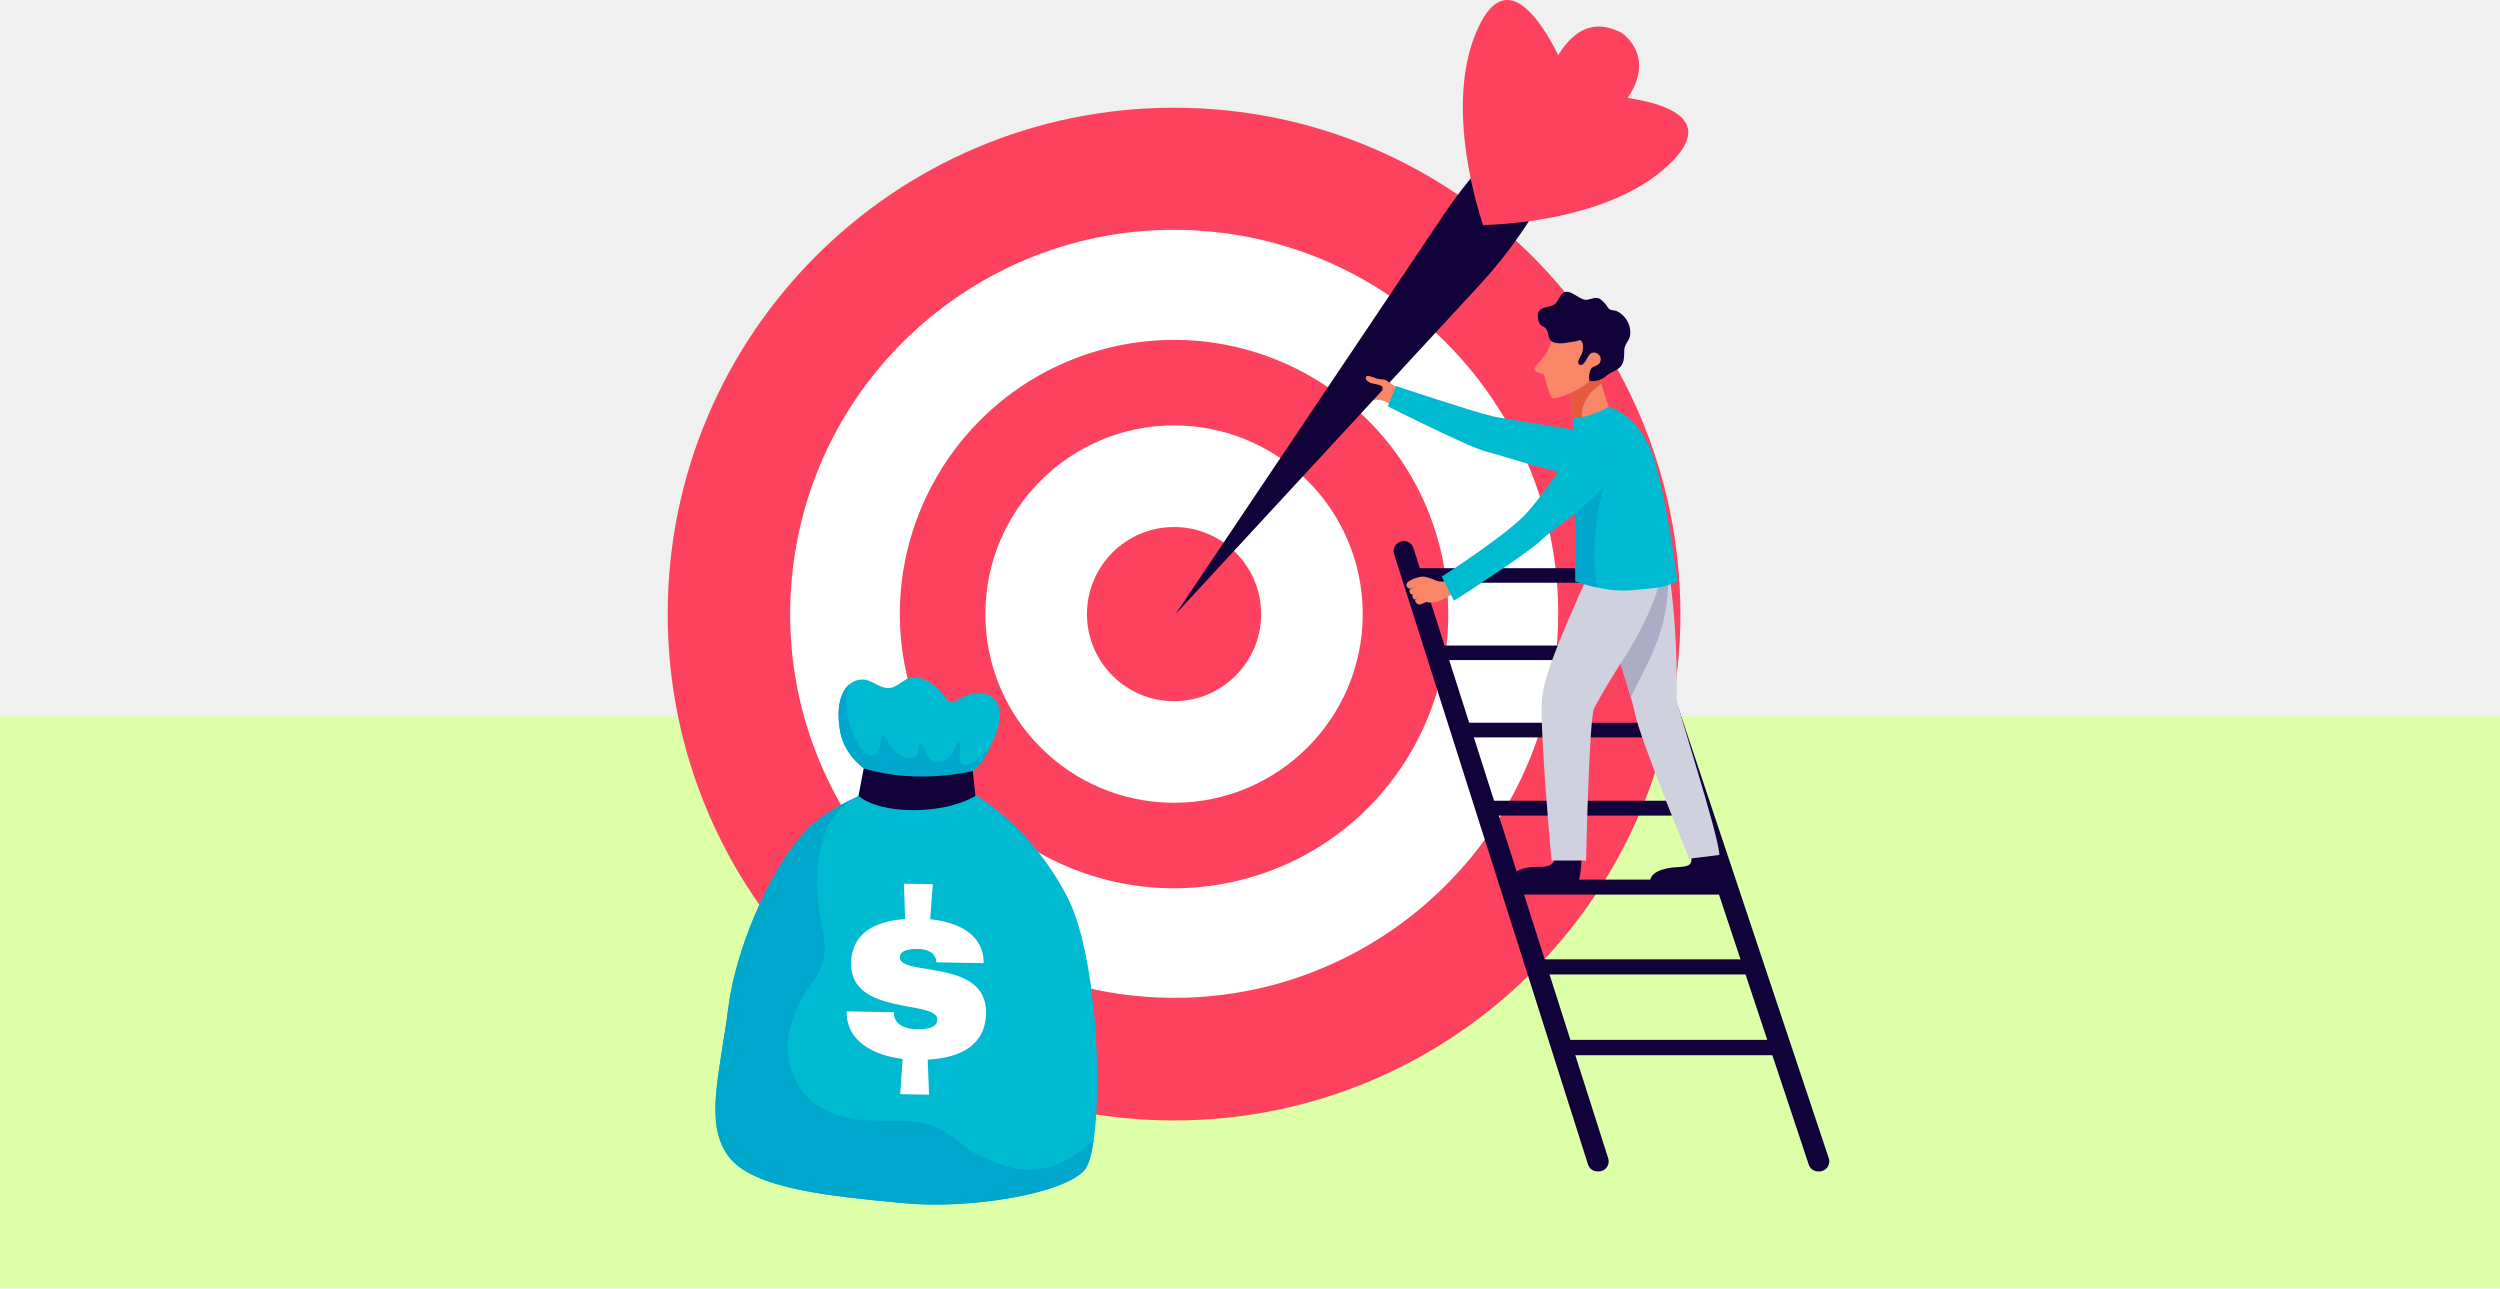
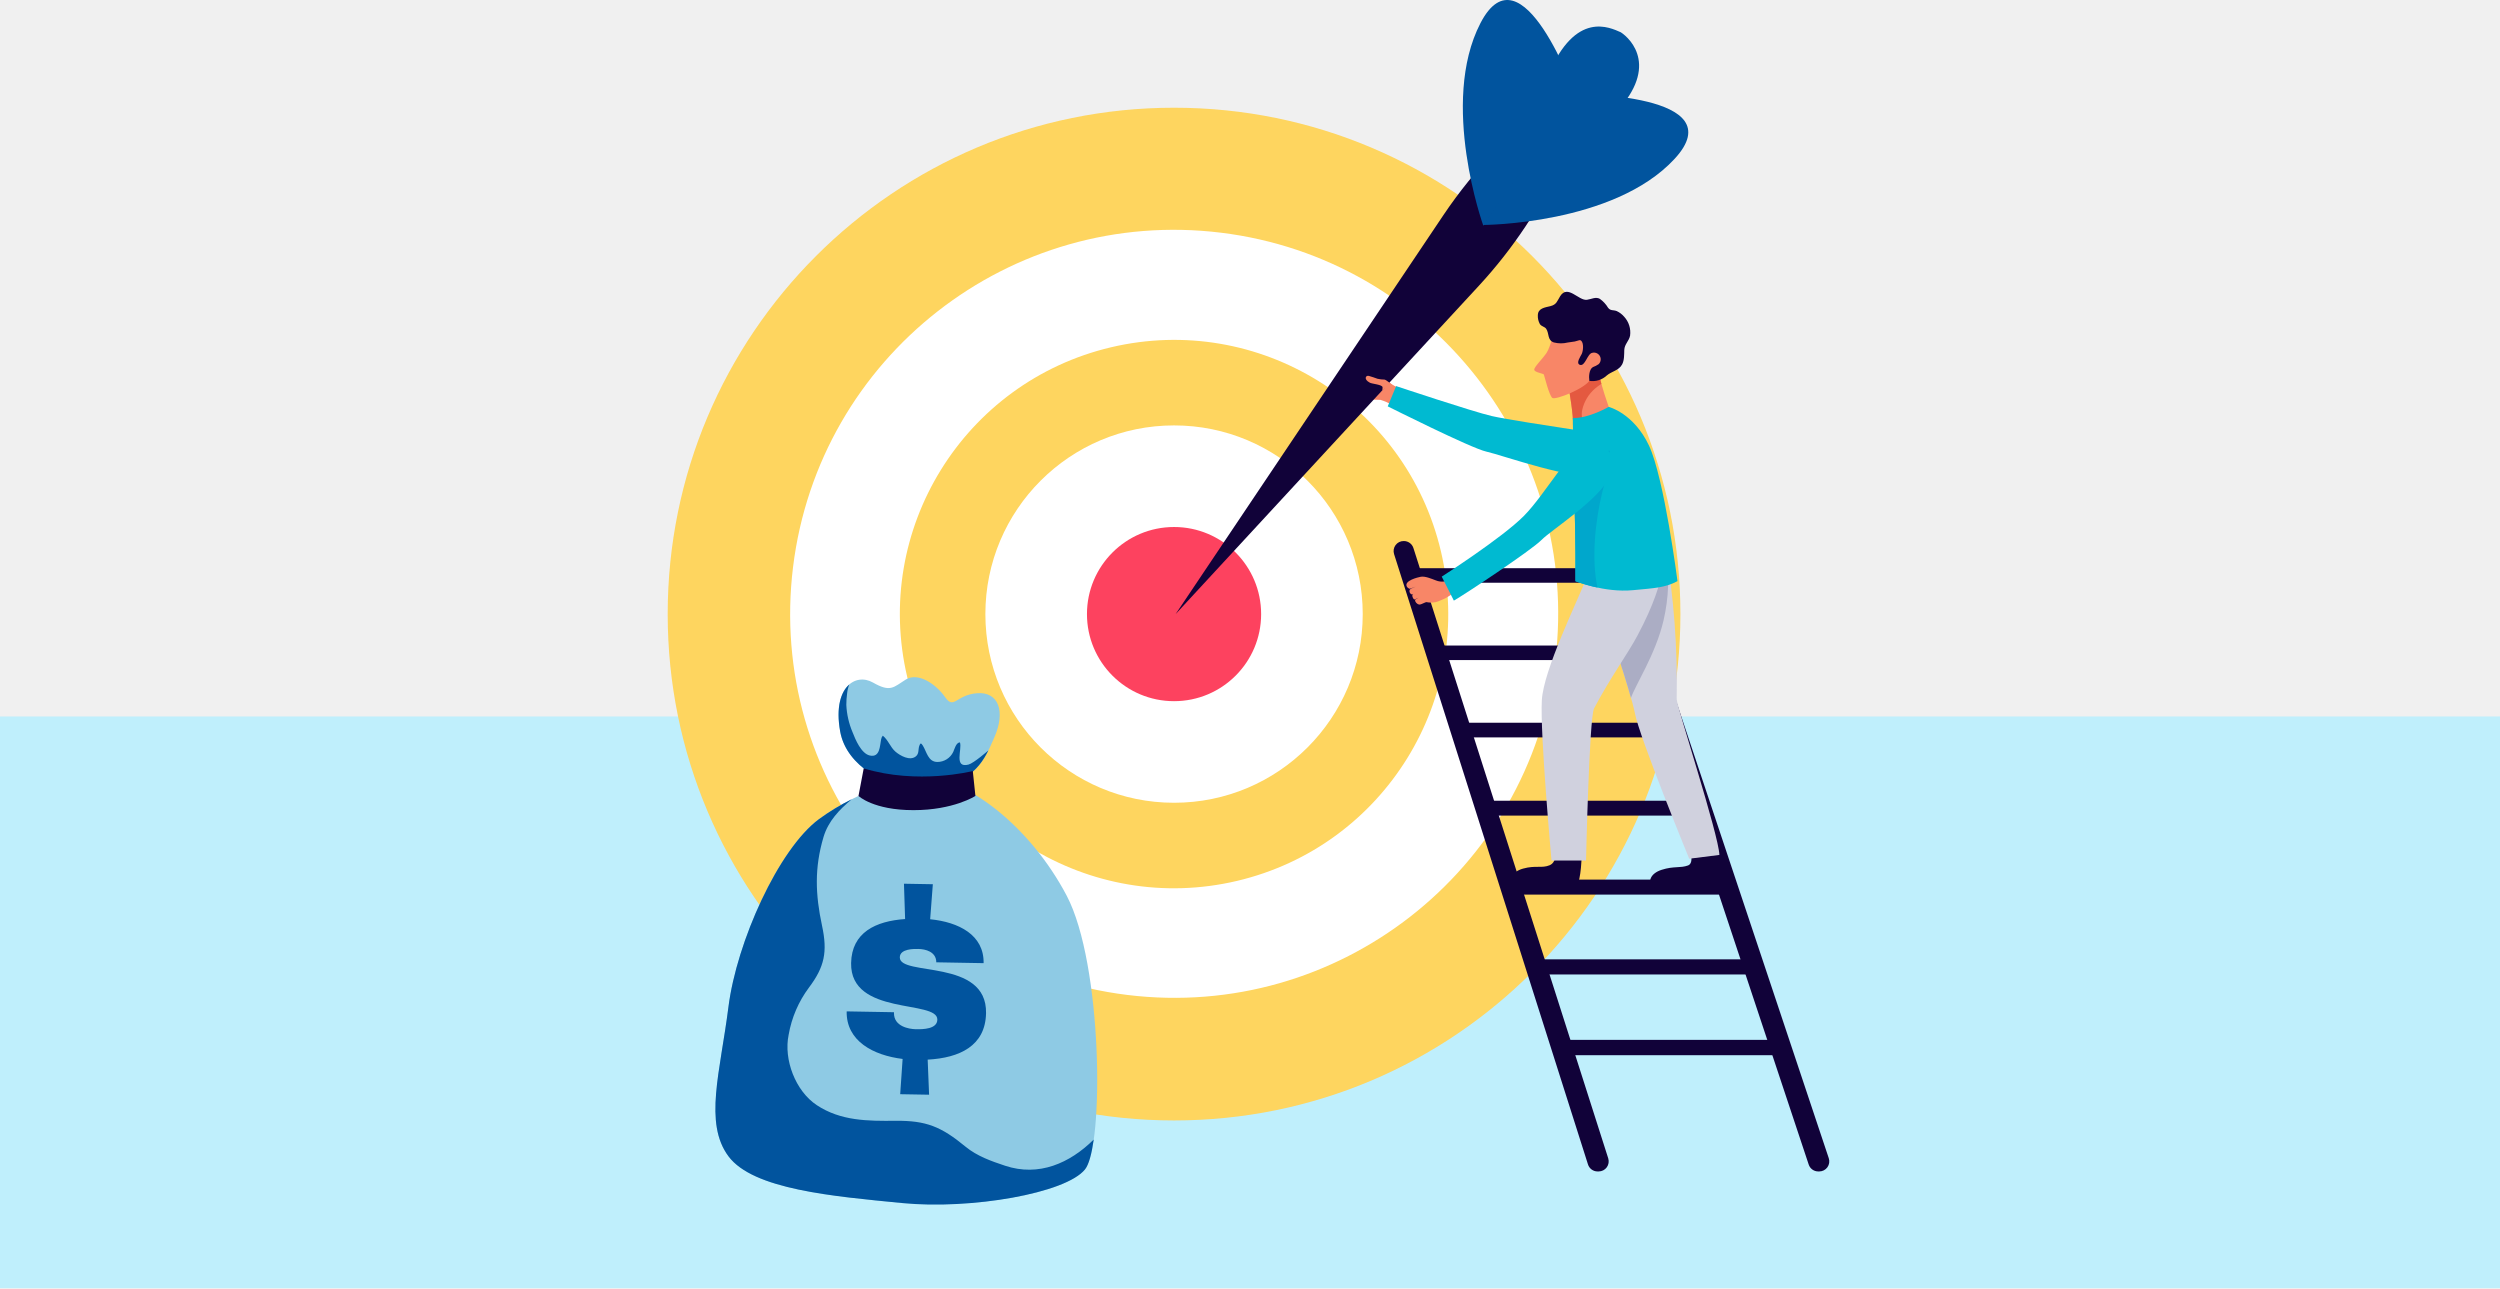
<svg xmlns="http://www.w3.org/2000/svg" width="820" height="422.482" viewBox="0 0 820 422.482">
-   <g id="Grupo_58430" data-name="Grupo 58430" transform="translate(-600 -3653.063)">
-     <rect id="dylan-shaw-UxyWwU6n_ts-unsplash" width="820" height="187.482" transform="translate(600 3888.063)" fill="#ddffa7" />
-     <g id="Grupo_57295" data-name="Grupo 57295" transform="translate(787.883 3521.778)">
+   <g id="Grupo_58571" data-name="Grupo 58571" transform="translate(-600 -3745.063)">
+     <rect id="dylan-shaw-UxyWwU6n_ts-unsplash" width="820" height="187.482" transform="translate(600 3980.063)" fill="#bfeffc" />
+     <g id="Grupo_57295" data-name="Grupo 57295" transform="translate(787.883 3613.778)">
      <g id="Grupo_57283" data-name="Grupo 57283" transform="translate(31.118 166.617)">
-         <circle id="Elipse_4196" data-name="Elipse 4196" cx="166.088" cy="166.088" r="166.088" fill="#fd425f" />
+         <circle id="Elipse_4196" data-name="Elipse 4196" cx="166.088" cy="166.088" r="166.088" fill="#fed55f" />
        <circle id="Elipse_4197" data-name="Elipse 4197" cx="125.889" cy="125.889" r="125.889" transform="matrix(0.122, -0.993, 0.993, 0.122, 25.761, 275.652)" fill="#fff" />
-         <circle id="Elipse_4198" data-name="Elipse 4198" cx="89.92" cy="89.92" r="89.92" transform="translate(57.914 99.233) rotate(-13.283)" fill="#fd425f" />
+         <circle id="Elipse_4198" data-name="Elipse 4198" cx="89.92" cy="89.92" r="89.92" transform="translate(57.914 99.233) rotate(-13.283)" fill="#fed55f" />
        <path id="Trazado_103198" data-name="Trazado 103198" d="M178.635,224.97a61.886,61.886,0,1,1-61.888-61.888A61.886,61.886,0,0,1,178.635,224.97Z" transform="translate(49.339 -58.88)" fill="#fff" />
        <path id="Trazado_103199" data-name="Trazado 103199" d="M119.584,199.239A28.563,28.563,0,1,1,91.02,170.676,28.561,28.561,0,0,1,119.584,199.239Z" transform="translate(75.066 -33.149)" fill="#fd425f" />
      </g>
      <g id="Grupo_57289" data-name="Grupo 57289" transform="translate(254.43 227.002)">
        <path id="Trazado_103200" data-name="Trazado 103200" d="M98.72,164.233s-2.418,5.845-2.3,5.661a17.539,17.539,0,0,0-3.914-1.751,29.668,29.668,0,0,1-4.643-.329,7.675,7.675,0,0,1-2.686-1.382c-.465-.281-1.242-1.176-.549-1.382.61-.184,1.3.658,1.7.821a8.2,8.2,0,0,0,1.79.171s-.522-.241-1.54-.645a18.73,18.73,0,0,1-3.427-1.584c-.347-.351-.263-1.106.689-.926a13.362,13.362,0,0,1,2.4.807c.2.057,2.01.715,2.01.715s-1.567-.6-2.124-.851c-.623-.281-2.343-.957-3.432-1.444-1.049-.47-.816-1.654.149-1.584A23.972,23.972,0,0,1,86.34,162c.382.127,2.045.9,2.045.9s-2-.908-2.326-1.132-2.545-1.058-2.8-1.72a.631.631,0,0,1,.786-.834,11.61,11.61,0,0,1,2.778.948,26.048,26.048,0,0,0,4.327,1.782c.628.022,1.321-.04,1.334-.834l1.08-1.992s.724.351,1.106,2.163C94.871,162.258,96.513,163.509,98.72,164.233Z" transform="translate(-82.006 -132.702)" fill="#f88667" />
        <g id="Grupo_57285" data-name="Grupo 57285" transform="translate(12.865 30.921)">
          <g id="Grupo_57284" data-name="Grupo 57284">
            <path id="Trazado_103201" data-name="Trazado 103201" d="M154.747,184.085a10,10,0,0,0-8.662-9.632c-7.908-1.194-22.6-3.462-27.036-4.485-6.166-1.417-31.354-9.825-31.354-9.825l-2.756,6.648s27.4,13.766,32.333,14.841,30.231,10.054,35.137,7.228A5.135,5.135,0,0,0,154.747,184.085Z" transform="translate(-84.938 -160.143)" fill="#00bad1" />
          </g>
        </g>
        <g id="Grupo_57286" data-name="Grupo 57286" transform="translate(14.788 81.741)">
          <path id="Trazado_103202" data-name="Trazado 103202" d="M161.579,184.3l-1.588-4.762H88.829l1.517,4.762Z" transform="translate(-73.678 -145.254)" fill="#110239" />
          <path id="Trazado_103203" data-name="Trazado 103203" d="M163.812,190.119l-1.605-4.814H90.666l1.533,4.814Z" transform="translate(-67.453 -125.706)" fill="#110239" />
          <path id="Trazado_103204" data-name="Trazado 103204" d="M159.139,178.518l-1.588-4.762H86.39l1.517,4.762Z" transform="translate(-81.942 -164.841)" fill="#110239" />
          <path id="Trazado_103205" data-name="Trazado 103205" d="M166.069,196l-1.622-4.864H92.523L94.072,196Z" transform="translate(-61.161 -105.948)" fill="#110239" />
          <path id="Trazado_103206" data-name="Trazado 103206" d="M168.35,201.949l-1.639-4.918H94.4l1.565,4.918Z" transform="translate(-54.801 -85.978)" fill="#110239" />
          <path id="Trazado_103207" data-name="Trazado 103207" d="M170.657,207.959,169,202.988H96.3l1.583,4.971Z" transform="translate(-48.373 -65.792)" fill="#110239" />
          <path id="Trazado_103208" data-name="Trazado 103208" d="M172.989,214.036l-1.675-5.025h-73.1l1.6,5.025Z" transform="translate(-41.875 -45.386)" fill="#110239" />
          <path id="Trazado_103209" data-name="Trazado 103209" d="M172.012,378.5h.338a3.292,3.292,0,0,0,3.12-4.336L108.641,173.971a3.291,3.291,0,0,0-3.124-2.247h-4.6L168.887,376.24A3.293,3.293,0,0,0,172.012,378.5Z" transform="translate(-32.733 -171.724)" fill="#110239" />
          <path id="Trazado_103210" data-name="Trazado 103210" d="M152.271,378.5h.364a3.3,3.3,0,0,0,3.138-4.3l-63.9-200.184a3.289,3.289,0,0,0-3.133-2.291h-.07a3.289,3.289,0,0,0-3.138,4.287l63.6,200.184A3.292,3.292,0,0,0,152.271,378.5Z" transform="translate(-85.376 -171.724)" fill="#110239" />
        </g>
        <path id="Trazado_103211" data-name="Trazado 103211" d="M107.885,158.455c-.145.158-.276.32-.43.474a29.615,29.615,0,0,1-4.516,3.932c-1,.667-2.567,1.1-3.432,1.8a10.02,10.02,0,0,1-1.08.764c.5,2.817,1.751,10.229,1.553,13.117,0,0,9.009-.636,12.3-4.274C112.277,174.27,108.539,164.234,107.885,158.455Z" transform="translate(-26.365 -134.942)" fill="#f88667" />
        <path id="Trazado_103212" data-name="Trazado 103212" d="M103.053,173.52a13.064,13.064,0,0,1,4.1-6.793,20.479,20.479,0,0,1,2.159-1.6,46.51,46.51,0,0,1-1.431-6.67c-.145.158-.276.32-.43.474a29.615,29.615,0,0,1-4.516,3.932c-1,.667-2.567,1.1-3.432,1.8a10.02,10.02,0,0,1-1.08.764c.5,2.817,1.751,10.229,1.553,13.117a34.445,34.445,0,0,0,3.581-.5A6.781,6.781,0,0,1,103.053,173.52Z" transform="translate(-26.365 -134.942)" fill="#e45940" />
        <path id="Trazado_103213" data-name="Trazado 103213" d="M117.341,196.143s-.246,8.987-1.65,10.212-19.278,1.764-20.814.127-.636-4.4,3.2-5.463c4.112-1.141,6.13-.026,8.706-1.1s1.891-5.134,1.891-5.134Z" transform="translate(-40.811 -11.839)" fill="#110239" />
        <path id="Trazado_103214" data-name="Trazado 103214" d="M126.475,195.62s1.374,8.75.018,10.032-19.559,2.712-21.16,1.132-.8-4.371,2.988-5.582c4.064-1.3,6.034-.478,8.658-1.431,2.062-.755.671-4.919.671-4.919Z" transform="translate(-5.619 -11.619)" fill="#110239" />
        <g id="Grupo_57287" data-name="Grupo 57287" transform="translate(63.34 79.17)">
          <path id="Trazado_103215" data-name="Trazado 103215" d="M128.987,222.122a268.214,268.214,0,0,0-3.73-49.956,22.8,22.8,0,0,0-8.926,1.725c-5.455,2.484-10.94,4.867-16.421,7.254,4.454,9.207,14.192,39.262,15.368,45.555,1.457,7.82,17.812,47.731,17.812,47.731l9.9-1.246C142.823,266.755,128.952,224.277,128.987,222.122Z" transform="translate(-84.684 -167.655)" fill="#d0d1de" />
          <path id="Trazado_103216" data-name="Trazado 103216" d="M108.727,176.336A90.1,90.1,0,0,1,99.9,179.93c4.366,9.031,12.331,34.022,14.13,40.662,1.387-4.191,8.1-14.319,10.677-25.408a59.21,59.21,0,0,0,.834-22.6l-.013-.088C119.974,172.874,114.6,173.475,108.727,176.336Z" transform="translate(-84.725 -166.55)" fill="#abadc4" />
          <path id="Trazado_103217" data-name="Trazado 103217" d="M127.837,179.568c-3.853,1.3-10.87,3.168-16.171,5.06-3.691,9.325-14.591,31.337-15.157,41.289-.623,10.98,3.177,52.58,3.177,52.58h11.322s1.049-46.893,2.637-49.9c5.231-9.935,11.006-17.812,14.293-23.991,5.507-10.37,7.377-17.031,8.346-21.889.43-2.142,2.3-9.325-1.334-11.576C131.94,171.994,131.067,178.48,127.837,179.568Z" transform="translate(-96.44 -171.138)" fill="#d0d1de" />
        </g>
        <g id="Grupo_57288" data-name="Grupo 57288" transform="translate(73.577 37.74)">
          <path id="Trazado_103218" data-name="Trazado 103218" d="M99.637,218.876s9.509,3.844,18.878,2.94c6.933-.667,10.523-.772,14.582-2.962,0,0-4.34-33.8-9.343-44.458s-13.217-12.7-13.217-12.7-6.473,3.761-11.765,3.677c0,0,.132,20.77.531,29.064S99.637,218.876,99.637,218.876Z" transform="translate(-98.773 -161.697)" fill="#00bad1" />
          <path id="Trazado_103219" data-name="Trazado 103219" d="M99.051,180.352q-.046-1.369-.088-2.9l-.009-.373c-.022-.974-.048-1.988-.066-3.024l-.013-.518c-.022-1.15-.044-2.321-.061-3.489v-.057a6.512,6.512,0,0,0,1.277-.088c3.309-.641,6.183-2.493,9.044-4.182.483-.281,1-.518,1.5-.764.575,4.441-1.422,9.861-2.282,13.389-2.387,9.768-3.677,22.126-1.632,31.561a50.243,50.243,0,0,1-7.219-2.08s.07-16.149-.334-24.438c-.035-.737-.066-1.593-.1-2.5Z" transform="translate(-98.634 -150.648)" fill="#00a7cc" />
        </g>
        <path id="Trazado_103220" data-name="Trazado 103220" d="M121.162,162.5s-3.844-8.035-8.965-7.71-8.408,1.163-9.088,3.138-1.83,7.425-3.142,9.435-4.138,4.656-4.077,5.569,2.988,1.229,3.151,1.6,1.747,7,2.817,7.693,10.9-3.151,12.428-6.078S121.609,167.69,121.162,162.5Z" transform="translate(-34.969 -147.398)" fill="#f88667" />
        <path id="Trazado_103221" data-name="Trazado 103221" d="M109.805,168.957a12.882,12.882,0,0,0-1.532.434c-.75.136-1.523.2-2.277.329a9.3,9.3,0,0,1-4.555-.009c-2.22-.728-1.505-2.923-2.528-4.463-.5-.75-1.549-.75-2.089-1.58a5.378,5.378,0,0,1-.667-2.866c.035-2.343,2.317-2.558,4.112-3.006,2.093-.518,2.216-1.685,3.221-3.274,2.488-3.923,5.994,1.523,8.755,1.194,1.409-.171,2.888-1.093,4.257-.312a9.7,9.7,0,0,1,2.681,2.9c.825,1.1,1.641.65,2.844,1.106a7.2,7.2,0,0,1,2.488,1.9,7.635,7.635,0,0,1,1.9,6.17c-.369,1.8-1.821,2.782-1.9,4.678-.057,1.51.026,3.375-.711,4.753-1.066,2-3.445,2.264-5.033,3.625a6.8,6.8,0,0,1-5.713,1.764c-.211-1.417-.079-3.8,1.167-4.511a7.866,7.866,0,0,0,1.891-.97,2.208,2.208,0,0,0-2.106-3.713c-1.615.224-2.343,4.638-4.1,3.919-1.338-.544.272-2.773.641-3.533.487-1,.746-3.546-.206-4.388A.7.7,0,0,0,109.805,168.957Z" transform="translate(-34.061 -153.097)" fill="#110239" />
        <path id="Trazado_103222" data-name="Trazado 103222" d="M100.192,176.072a7.333,7.333,0,0,0-1.33-.105,5.387,5.387,0,0,1-2.909-.36c-1.374-.518-3.476-1.431-4.889-1.18-.825.145-5.749,1.29-4.542,3.313.162.272.768.693.939.632.509-.193,1.926-.706,1.926-.706a10.735,10.735,0,0,0-1.312.557c-.189.136-.557.3-.68.5a1.241,1.241,0,0,0,.566,1.466c.426.145.755-.281,1.11-.478l-.026.022c-.342.268-1.084.456-.623,1.5.513,1.163.869.43,1.36.3a3.222,3.222,0,0,0,.531-.206c-.184.105-.878.434-1.018.557-.461.413.557,1.782,1.47,1.663.562-.07,1.891-.878,2.207-.79a6.137,6.137,0,0,0,1.137.127,6.691,6.691,0,0,0,3.326-.663c.461-.206,1.378-.57,1.839-.816a20.087,20.087,0,0,0,2.738-1.861C101.254,178.087,100.038,177.718,100.192,176.072Z" transform="translate(-67.347 -80.969)" fill="#f88667" />
        <path id="Trazado_103223" data-name="Trazado 103223" d="M92.954,215.517l-3.98-7.877s19.725-12.629,26.935-19.9,15.008-22.077,20.506-23.008,11.032,2.1,7.846,9.755-19.308,17.794-22.6,21.16S96.18,213.7,92.954,215.517Z" transform="translate(-58.398 -114.226)" fill="#00bad1" />
      </g>
      <g id="Grupo_57290" data-name="Grupo 57290" transform="translate(197.718 131.285)">
-         <path id="Trazado_103224" data-name="Trazado 103224" d="M134.371,135.143c-3.515-1.5-14.749-7.355-23.776,13.959-8.6,20.3-17.689,47.81-17.689,47.81s22.363-18.422,38.182-33.768C147.7,147.026,137.658,137.253,134.371,135.143Z" transform="translate(11.636 -124.562)" fill="#fd425f" />
+         <path id="Trazado_103224" data-name="Trazado 103224" d="M134.371,135.143c-3.515-1.5-14.749-7.355-23.776,13.959-8.6,20.3-17.689,47.81-17.689,47.81s22.363-18.422,38.182-33.768C147.7,147.026,137.658,137.253,134.371,135.143Z" transform="translate(11.636 -124.562)" fill="#01549e" />
        <path id="Trazado_103225" data-name="Trazado 103225" d="M195.9,137.406l-21.489,22.126a155.194,155.194,0,0,0-17.531,21.634l-87.792,130.8,99.473-107.7A155.162,155.162,0,0,0,195.83,163.2l8.395-18.479A25.9,25.9,0,0,1,195.9,137.406Z" transform="translate(-69.083 -110.545)" fill="#110239" />
-         <path id="Trazado_103226" data-name="Trazado 103226" d="M97.266,205.316s-14.464-40.328-.935-66.447,31.192,23.613,31.192,23.613Z" transform="translate(3.66 -131.285)" fill="#fd425f" />
-         <path id="Trazado_103227" data-name="Trazado 103227" d="M92.057,181.292s42.843-.07,62.823-21.656S122.09,138.3,122.09,138.3Z" transform="translate(8.759 -107.502)" fill="#fd425f" />
+         <path id="Trazado_103226" data-name="Trazado 103226" d="M97.266,205.316s-14.464-40.328-.935-66.447,31.192,23.613,31.192,23.613Z" transform="translate(3.66 -131.285)" fill="#01549e" />
+         <path id="Trazado_103227" data-name="Trazado 103227" d="M92.057,181.292s42.843-.07,62.823-21.656S122.09,138.3,122.09,138.3Z" transform="translate(8.759 -107.502)" fill="#01549e" />
      </g>
      <path id="Trazado_103228" data-name="Trazado 103228" d="M89.759,163.464c-.329-.136-.671.742-.992.641,0-.017.057-.965.053-.983-.123-.869-3.423-1.088-4.156-1.474-2.212-1.154-1.321-2.545-.316-2.229.685.215,2.238.676,2.835.939a10.724,10.724,0,0,0,2.291.263c.614.11,2.313,1.624,2.844,1.97C93.45,163.337,90.962,163.951,89.759,163.464Z" transform="translate(176.776 95.169)" fill="#f88667" />
      <g id="Grupo_57294" data-name="Grupo 57294" transform="translate(46.771 353.402)">
-         <path id="Trazado_103229" data-name="Trazado 103229" d="M99.6,189.274s-17.676,4.419-30.933,14.24-27,40.254-29.7,61.611-8.1,38.046,0,48.969,34.365,13.134,56.951,15.346,53.743-3.195,60.01-11.05,5.775-67.312-6.008-89.745S116.776,188.782,99.6,189.274Z" transform="translate(-34.685 -156.954)" fill="#00bad1" />
-         <path id="Trazado_103230" data-name="Trazado 103230" d="M129.7,311.246c-4.542-1.505-9.211-3.155-12.959-6.24-8.039-6.626-12.941-8.592-22.946-8.5-9.154.092-18,.066-25.86-5.13-7-4.63-10.918-14.964-9.229-23.087a36.291,36.291,0,0,1,6.653-15.469c5.147-6.837,6.139-11.747,4.3-20.3-2.19-10.212-2.519-18.94.478-29.063,1.549-5.227,5.2-9.027,9.3-12.445a74.655,74.655,0,0,0-10.778,6.543c-13.253,9.817-27,40.254-29.7,61.611s-8.1,38.046,0,48.969,34.365,13.134,56.951,15.346,53.743-3.195,60.01-11.05c1.216-1.523,2.172-5.007,2.848-9.768C150.93,310.421,140.762,314.927,129.7,311.246Z" transform="translate(-34.685 -151.003)" fill="#00a7cc" />
-         <path id="Trazado_103231" data-name="Trazado 103231" d="M65.949,218.64s-18.962-4.6-21.538-18.962,4.968-19.33,10.769-16.017,6.718,1.527,10.769-.987,9.944,1.54,12.888,5.771,3.5-.733,10.492-1.286,9.391,5.889,5.709,14.358S87.859,219.009,65.949,218.64Z" transform="translate(-3.495 -181.901)" fill="#00bad1" />
+         <path id="Trazado_103229" data-name="Trazado 103229" d="M99.6,189.274s-17.676,4.419-30.933,14.24-27,40.254-29.7,61.611-8.1,38.046,0,48.969,34.365,13.134,56.951,15.346,53.743-3.195,60.01-11.05,5.775-67.312-6.008-89.745S116.776,188.782,99.6,189.274Z" transform="translate(-34.685 -156.954)" fill="#8ecae4" />
+         <path id="Trazado_103230" data-name="Trazado 103230" d="M129.7,311.246c-4.542-1.505-9.211-3.155-12.959-6.24-8.039-6.626-12.941-8.592-22.946-8.5-9.154.092-18,.066-25.86-5.13-7-4.63-10.918-14.964-9.229-23.087a36.291,36.291,0,0,1,6.653-15.469c5.147-6.837,6.139-11.747,4.3-20.3-2.19-10.212-2.519-18.94.478-29.063,1.549-5.227,5.2-9.027,9.3-12.445a74.655,74.655,0,0,0-10.778,6.543c-13.253,9.817-27,40.254-29.7,61.611s-8.1,38.046,0,48.969,34.365,13.134,56.951,15.346,53.743-3.195,60.01-11.05c1.216-1.523,2.172-5.007,2.848-9.768C150.93,310.421,140.762,314.927,129.7,311.246Z" transform="translate(-34.685 -151.003)" fill="#01549e" />
+         <path id="Trazado_103231" data-name="Trazado 103231" d="M65.949,218.64s-18.962-4.6-21.538-18.962,4.968-19.33,10.769-16.017,6.718,1.527,10.769-.987,9.944,1.54,12.888,5.771,3.5-.733,10.492-1.286,9.391,5.889,5.709,14.358S87.859,219.009,65.949,218.64Z" transform="translate(-3.495 -181.901)" fill="#8ecae4" />
        <g id="Grupo_57291" data-name="Grupo 57291" transform="translate(40.396 2.418)">
-           <path id="Trazado_103232" data-name="Trazado 103232" d="M86.5,208.7c-4.915,1.264-2.005-5.086-2.8-7.289-1.286.061-1.764,2.194-2.19,3.12a5.761,5.761,0,0,1-5.222,3.313c-3.063-.035-3.489-3.379-4.792-5.428-.553-.865-.807-.834-1.15.2-.377,1.141-.013,2.475-1.08,3.366-1.962,1.646-5.222-.224-6.745-1.545-1.659-1.444-2.352-3.818-4.125-5.218a2.453,2.453,0,0,0-.553,1.233c-.439,2.067-.312,6-3.677,5.279-2.852-.614-4.766-5.275-5.687-7.649a26,26,0,0,1-2.045-8.948,27.578,27.578,0,0,1,.259-3.774,10.6,10.6,0,0,1,.7-2.9l-.022-.013c-2.729,2.4-4.375,7.46-2.958,15.359C46.6,210.024,60.647,215.18,64.8,216.448a7.726,7.726,0,0,0,2.238.333c17.259.048,22.622-5.968,26-12.744l-.031.031S88.258,208.242,86.5,208.7Z" transform="translate(-43.891 -182.452)" fill="#00a7cc" />
+           <path id="Trazado_103232" data-name="Trazado 103232" d="M86.5,208.7c-4.915,1.264-2.005-5.086-2.8-7.289-1.286.061-1.764,2.194-2.19,3.12a5.761,5.761,0,0,1-5.222,3.313c-3.063-.035-3.489-3.379-4.792-5.428-.553-.865-.807-.834-1.15.2-.377,1.141-.013,2.475-1.08,3.366-1.962,1.646-5.222-.224-6.745-1.545-1.659-1.444-2.352-3.818-4.125-5.218a2.453,2.453,0,0,0-.553,1.233c-.439,2.067-.312,6-3.677,5.279-2.852-.614-4.766-5.275-5.687-7.649a26,26,0,0,1-2.045-8.948,27.578,27.578,0,0,1,.259-3.774,10.6,10.6,0,0,1,.7-2.9l-.022-.013c-2.729,2.4-4.375,7.46-2.958,15.359C46.6,210.024,60.647,215.18,64.8,216.448a7.726,7.726,0,0,0,2.238.333c17.259.048,22.622-5.968,26-12.744l-.031.031S88.258,208.242,86.5,208.7Z" transform="translate(-43.891 -182.452)" fill="#01549e" />
        </g>
        <g id="Grupo_57293" data-name="Grupo 57293" transform="translate(43.05 67.747)">
          <g id="Grupo_57292" data-name="Grupo 57292">
-             <path id="Trazado_103233" data-name="Trazado 103233" d="M71.885,208.99c9.294.917,17.694,5.095,17.531,14.4l-15.521-.276c-.018-3.519-3.612-4.34-5.88-4.38-1.426-.022-6.038-.105-6.087,2.743-.114,6.376,28.607.259,28.287,18.29-.193,10.822-8.733,14.7-19.146,15.267l.465,11.506-9.479-.167.794-11.567c-9.628-1.181-18.523-5.867-18.352-15.6l15.517.277,0,.333c0,4.279,4.77,5.2,7.206,5.244,2.352.044,6.964-.039,7.017-3.146.118-6.626-28.59-1.093-28.282-18.54.18-10.062,8.052-13.788,17.711-14.451l-.377-11.589,9.474.167Z" transform="translate(-44.495 -197.339)" fill="#fff" />
+             <path id="Trazado_103233" data-name="Trazado 103233" d="M71.885,208.99c9.294.917,17.694,5.095,17.531,14.4l-15.521-.276c-.018-3.519-3.612-4.34-5.88-4.38-1.426-.022-6.038-.105-6.087,2.743-.114,6.376,28.607.259,28.287,18.29-.193,10.822-8.733,14.7-19.146,15.267l.465,11.506-9.479-.167.794-11.567c-9.628-1.181-18.523-5.867-18.352-15.6l15.517.277,0,.333c0,4.279,4.77,5.2,7.206,5.244,2.352.044,6.964-.039,7.017-3.146.118-6.626-28.59-1.093-28.282-18.54.18-10.062,8.052-13.788,17.711-14.451l-.377-11.589,9.474.167Z" transform="translate(-44.495 -197.339)" fill="#01549e" />
          </g>
        </g>
        <path id="Trazado_103234" data-name="Trazado 103234" d="M47.091,188.717l-1.711,9.04s4.845,4.66,18.04,4.66,20.309-4.665,20.309-4.665l-.856-8.158S64.824,194.167,47.091,188.717Z" transform="translate(1.552 -158.806)" fill="#110239" />
      </g>
    </g>
  </g>
</svg>
